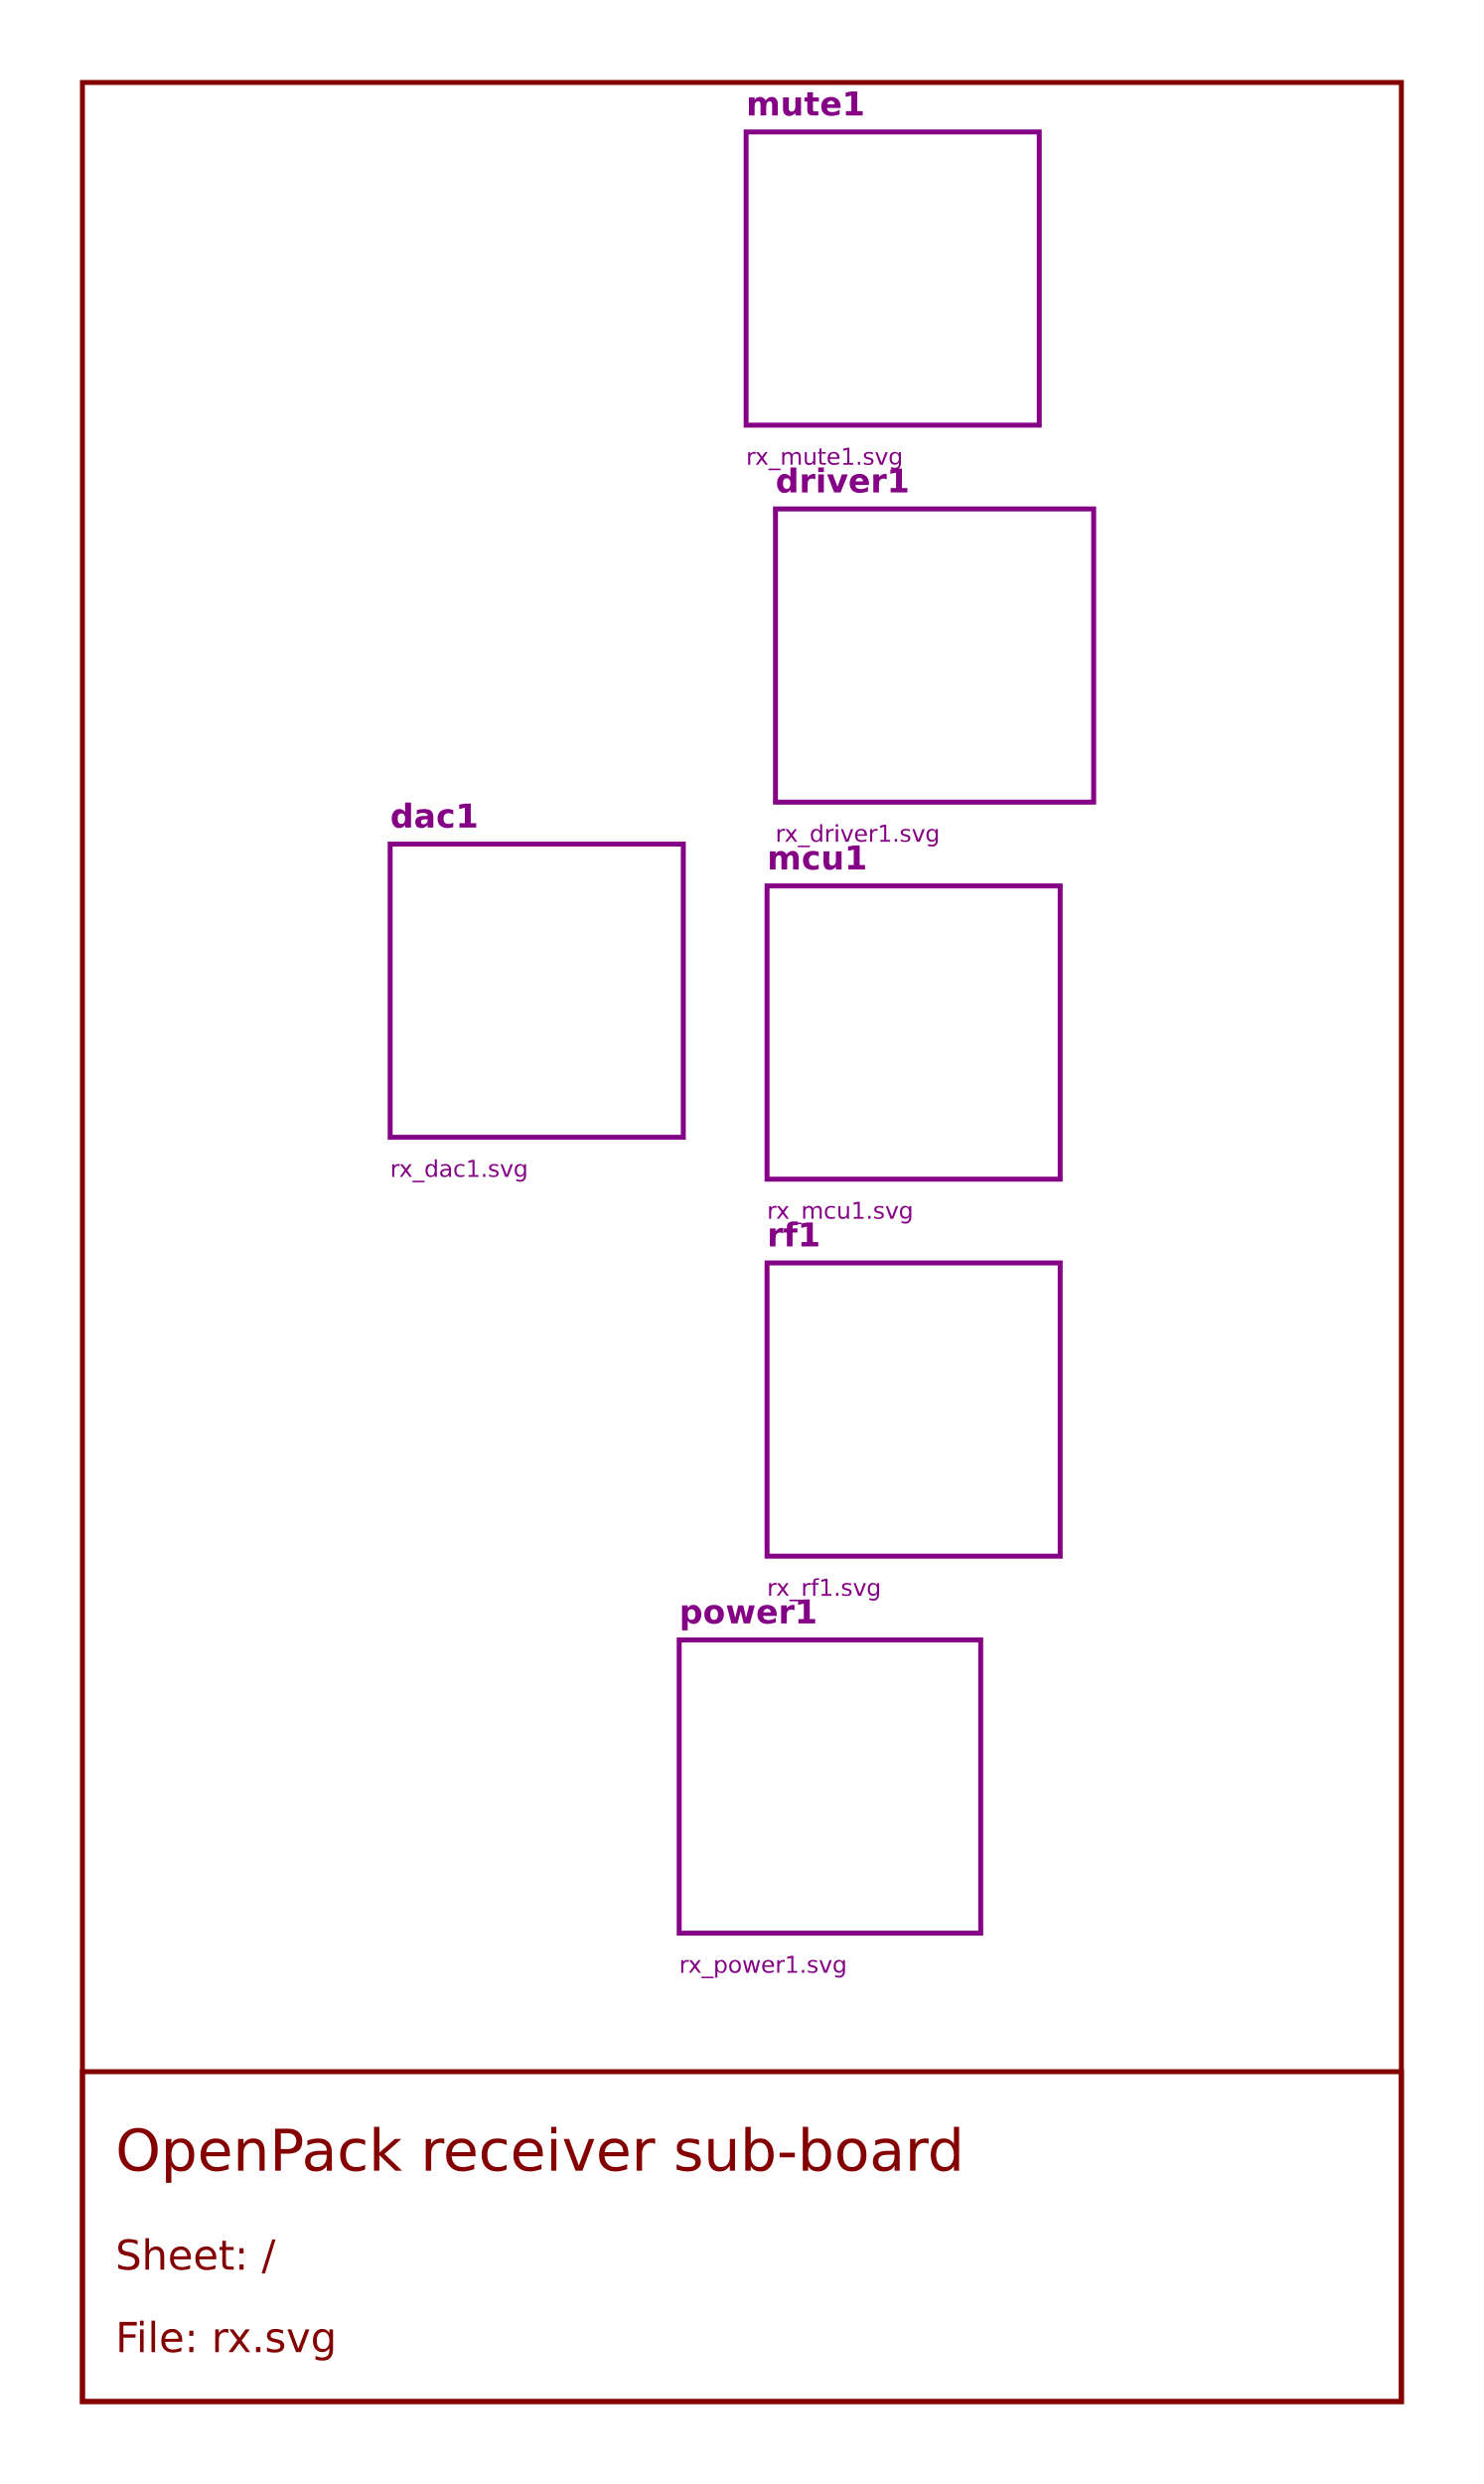
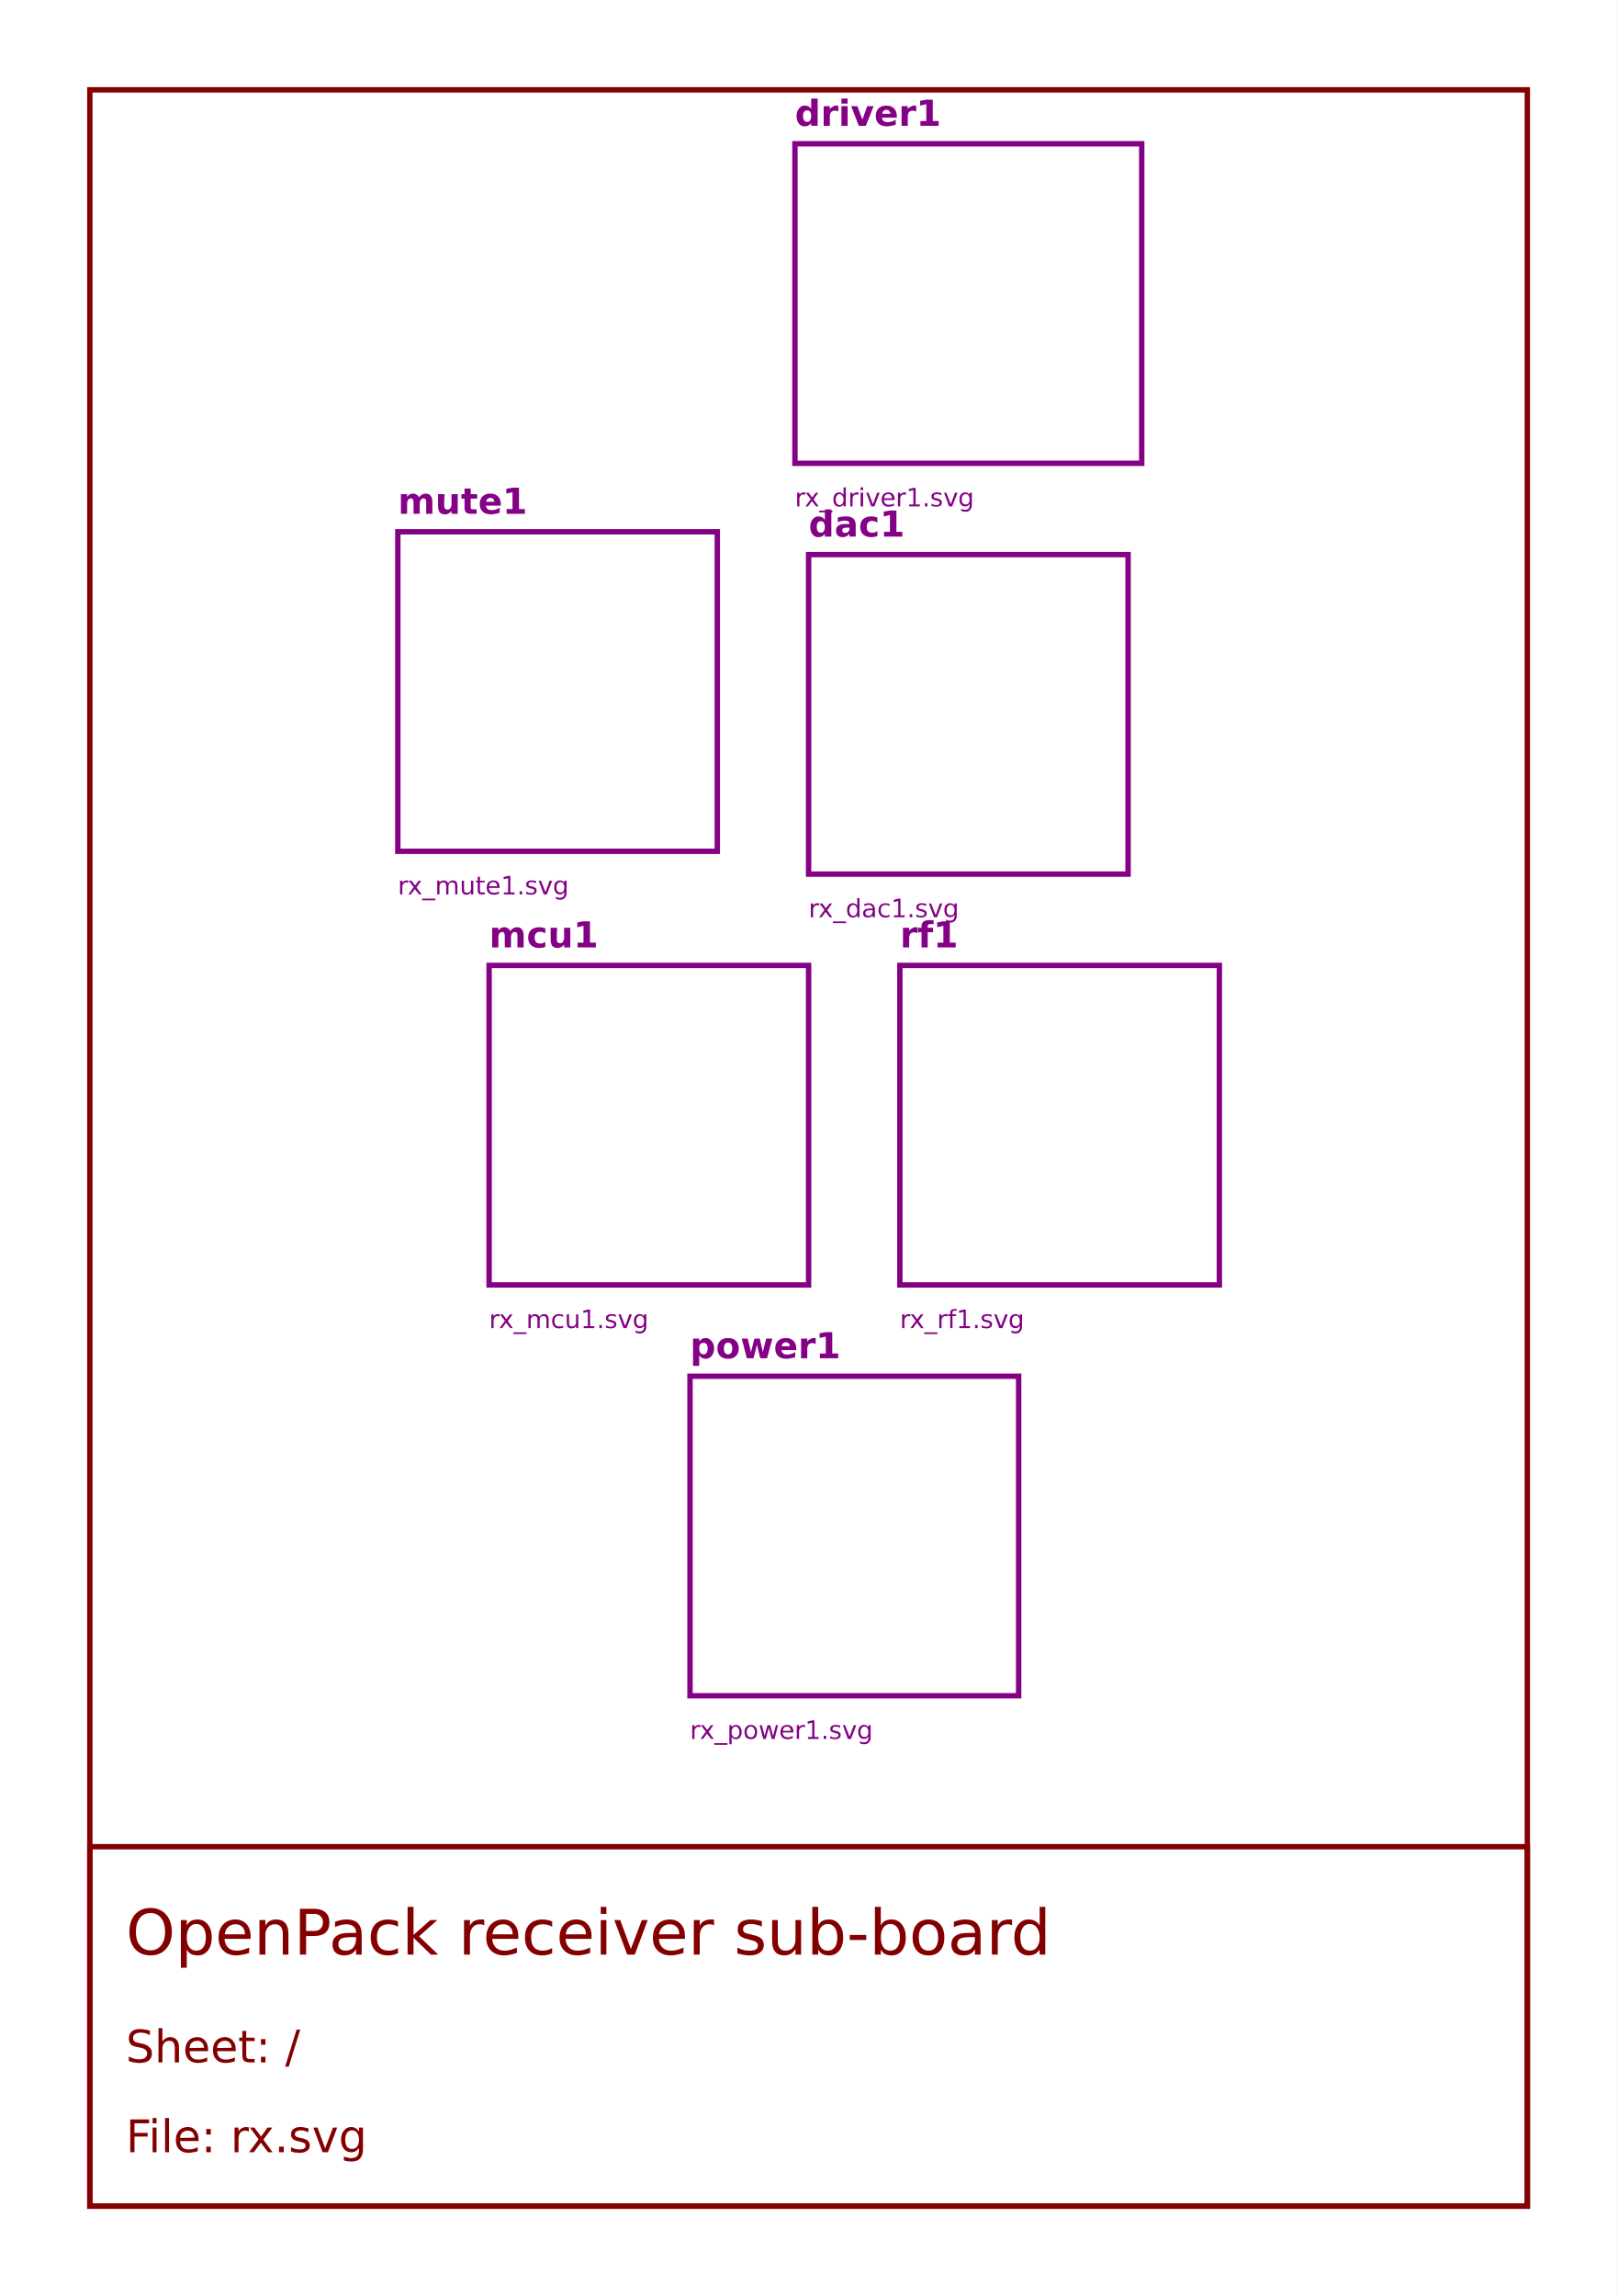
- <svg xmlns="http://www.w3.org/2000/svg" width="90.000mm" height="150.620mm" viewBox="0 0 90.000 150.620">
+ <svg xmlns="http://www.w3.org/2000/svg" width="90.000mm" height="127.760mm" viewBox="0 0 90.000 127.760">
  <style>
  text { font-family: "DejaVu Sans", Verdana, Arial, sans-serif; }
  a { cursor: pointer; }
  g.sheet:hover rect { stroke-width: 0.6; }
</style>
-   <rect width="90.000" height="150.620" style="fill:#FFFFFF" />
+   <rect width="90.000" height="127.760" style="fill:#FFFFFF" />
  <g class="frame">
-     <rect x="5.0" y="5.000" width="80.000" height="140.620" style="stroke:#840000; stroke-width:0.3; fill:none" />
-     <rect x="5.000" y="125.620" width="80.0" height="20.0" style="stroke:#840000; stroke-width:0.3; fill:none" />
-     <text x="7.000" y="131.620" style="font-size:3.5px; fill:#840000">OpenPack receiver sub-board</text>
-     <text x="7.000" y="137.620" style="font-size:2.5px; fill:#840000">Sheet: /</text>
-     <text x="7.000" y="142.620" style="font-size:2.5px; fill:#840000">File: rx.svg</text>
+     <rect x="5.0" y="5.000" width="80.000" height="117.760" style="stroke:#840000; stroke-width:0.3; fill:none" />
+     <rect x="5.000" y="102.760" width="80.0" height="20.0" style="stroke:#840000; stroke-width:0.3; fill:none" />
+     <text x="7.000" y="108.760" style="font-size:3.5px; fill:#840000">OpenPack receiver sub-board</text>
+     <text x="7.000" y="114.760" style="font-size:2.5px; fill:#840000">Sheet: /</text>
+     <text x="7.000" y="119.760" style="font-size:2.5px; fill:#840000">File: rx.svg</text>
  </g>
-   <g transform="translate(-103.335 -42.800)">
+   <g transform="translate(-103.590 -54.230)">
    <a href="rx_power1.svg" target="_top">
      <g class="sheet">
-         <rect x="144.530" y="142.240" width="18.290" height="17.780" style="stroke:#840084; stroke-width:0.3; fill:#FFFFFF" />
-         <text x="144.530" y="141.240" style="font-size:2.0px; fill:#840084; font-weight:bold" text-anchor="start">power1</text>
-         <text x="144.530" y="162.420" style="font-size:1.4px; fill:#840084" text-anchor="start">rx_power1.svg</text>
+         <rect x="141.990" y="130.810" width="18.290" height="17.780" style="stroke:#840084; stroke-width:0.3; fill:#FFFFFF" />
+         <text x="141.990" y="129.810" style="font-size:2.0px; fill:#840084; font-weight:bold" text-anchor="start">power1</text>
+         <text x="141.990" y="150.990" style="font-size:1.4px; fill:#840084" text-anchor="start">rx_power1.svg</text>
      </g>
    </a>
    <a href="rx_mcu1.svg" target="_top">
      <g class="sheet">
-         <rect x="149.860" y="96.520" width="17.780" height="17.780" style="stroke:#840084; stroke-width:0.3; fill:#FFFFFF" />
-         <text x="149.860" y="95.520" style="font-size:2.0px; fill:#840084; font-weight:bold" text-anchor="start">mcu1</text>
-         <text x="149.860" y="116.700" style="font-size:1.4px; fill:#840084" text-anchor="start">rx_mcu1.svg</text>
+         <rect x="130.810" y="107.950" width="17.780" height="17.780" style="stroke:#840084; stroke-width:0.3; fill:#FFFFFF" />
+         <text x="130.810" y="106.950" style="font-size:2.0px; fill:#840084; font-weight:bold" text-anchor="start">mcu1</text>
+         <text x="130.810" y="128.130" style="font-size:1.4px; fill:#840084" text-anchor="start">rx_mcu1.svg</text>
      </g>
    </a>
    <a href="rx_rf1.svg" target="_top">
      <g class="sheet">
-         <rect x="149.860" y="119.380" width="17.780" height="17.780" style="stroke:#840084; stroke-width:0.3; fill:#FFFFFF" />
-         <text x="149.860" y="118.380" style="font-size:2.0px; fill:#840084; font-weight:bold" text-anchor="start">rf1</text>
-         <text x="149.860" y="139.560" style="font-size:1.4px; fill:#840084" text-anchor="start">rx_rf1.svg</text>
+         <rect x="153.670" y="107.950" width="17.780" height="17.780" style="stroke:#840084; stroke-width:0.3; fill:#FFFFFF" />
+         <text x="153.670" y="106.950" style="font-size:2.0px; fill:#840084; font-weight:bold" text-anchor="start">rf1</text>
+         <text x="153.670" y="128.130" style="font-size:1.4px; fill:#840084" text-anchor="start">rx_rf1.svg</text>
      </g>
    </a>
    <a href="rx_dac1.svg" target="_top">
      <g class="sheet">
-         <rect x="127.000" y="93.980" width="17.780" height="17.780" style="stroke:#840084; stroke-width:0.3; fill:#FFFFFF" />
-         <text x="127.000" y="92.980" style="font-size:2.0px; fill:#840084; font-weight:bold" text-anchor="start">dac1</text>
-         <text x="127.000" y="114.160" style="font-size:1.4px; fill:#840084" text-anchor="start">rx_dac1.svg</text>
+         <rect x="148.590" y="85.090" width="17.780" height="17.780" style="stroke:#840084; stroke-width:0.3; fill:#FFFFFF" />
+         <text x="148.590" y="84.090" style="font-size:2.0px; fill:#840084; font-weight:bold" text-anchor="start">dac1</text>
+         <text x="148.590" y="105.270" style="font-size:1.4px; fill:#840084" text-anchor="start">rx_dac1.svg</text>
      </g>
    </a>
    <a href="rx_driver1.svg" target="_top">
      <g class="sheet">
-         <rect x="150.370" y="73.660" width="19.300" height="17.780" style="stroke:#840084; stroke-width:0.3; fill:#FFFFFF" />
-         <text x="150.370" y="72.660" style="font-size:2.0px; fill:#840084; font-weight:bold" text-anchor="start">driver1</text>
-         <text x="150.370" y="93.840" style="font-size:1.4px; fill:#840084" text-anchor="start">rx_driver1.svg</text>
+         <rect x="147.830" y="62.230" width="19.300" height="17.780" style="stroke:#840084; stroke-width:0.3; fill:#FFFFFF" />
+         <text x="147.830" y="61.230" style="font-size:2.0px; fill:#840084; font-weight:bold" text-anchor="start">driver1</text>
+         <text x="147.830" y="82.410" style="font-size:1.4px; fill:#840084" text-anchor="start">rx_driver1.svg</text>
      </g>
    </a>
    <a href="rx_mute1.svg" target="_top">
      <g class="sheet">
-         <rect x="148.590" y="50.800" width="17.780" height="17.780" style="stroke:#840084; stroke-width:0.3; fill:#FFFFFF" />
-         <text x="148.590" y="49.800" style="font-size:2.0px; fill:#840084; font-weight:bold" text-anchor="start">mute1</text>
-         <text x="148.590" y="70.980" style="font-size:1.4px; fill:#840084" text-anchor="start">rx_mute1.svg</text>
+         <rect x="125.730" y="83.820" width="17.780" height="17.780" style="stroke:#840084; stroke-width:0.3; fill:#FFFFFF" />
+         <text x="125.730" y="82.820" style="font-size:2.0px; fill:#840084; font-weight:bold" text-anchor="start">mute1</text>
+         <text x="125.730" y="104.000" style="font-size:1.4px; fill:#840084" text-anchor="start">rx_mute1.svg</text>
      </g>
    </a>
  </g>
</svg>
